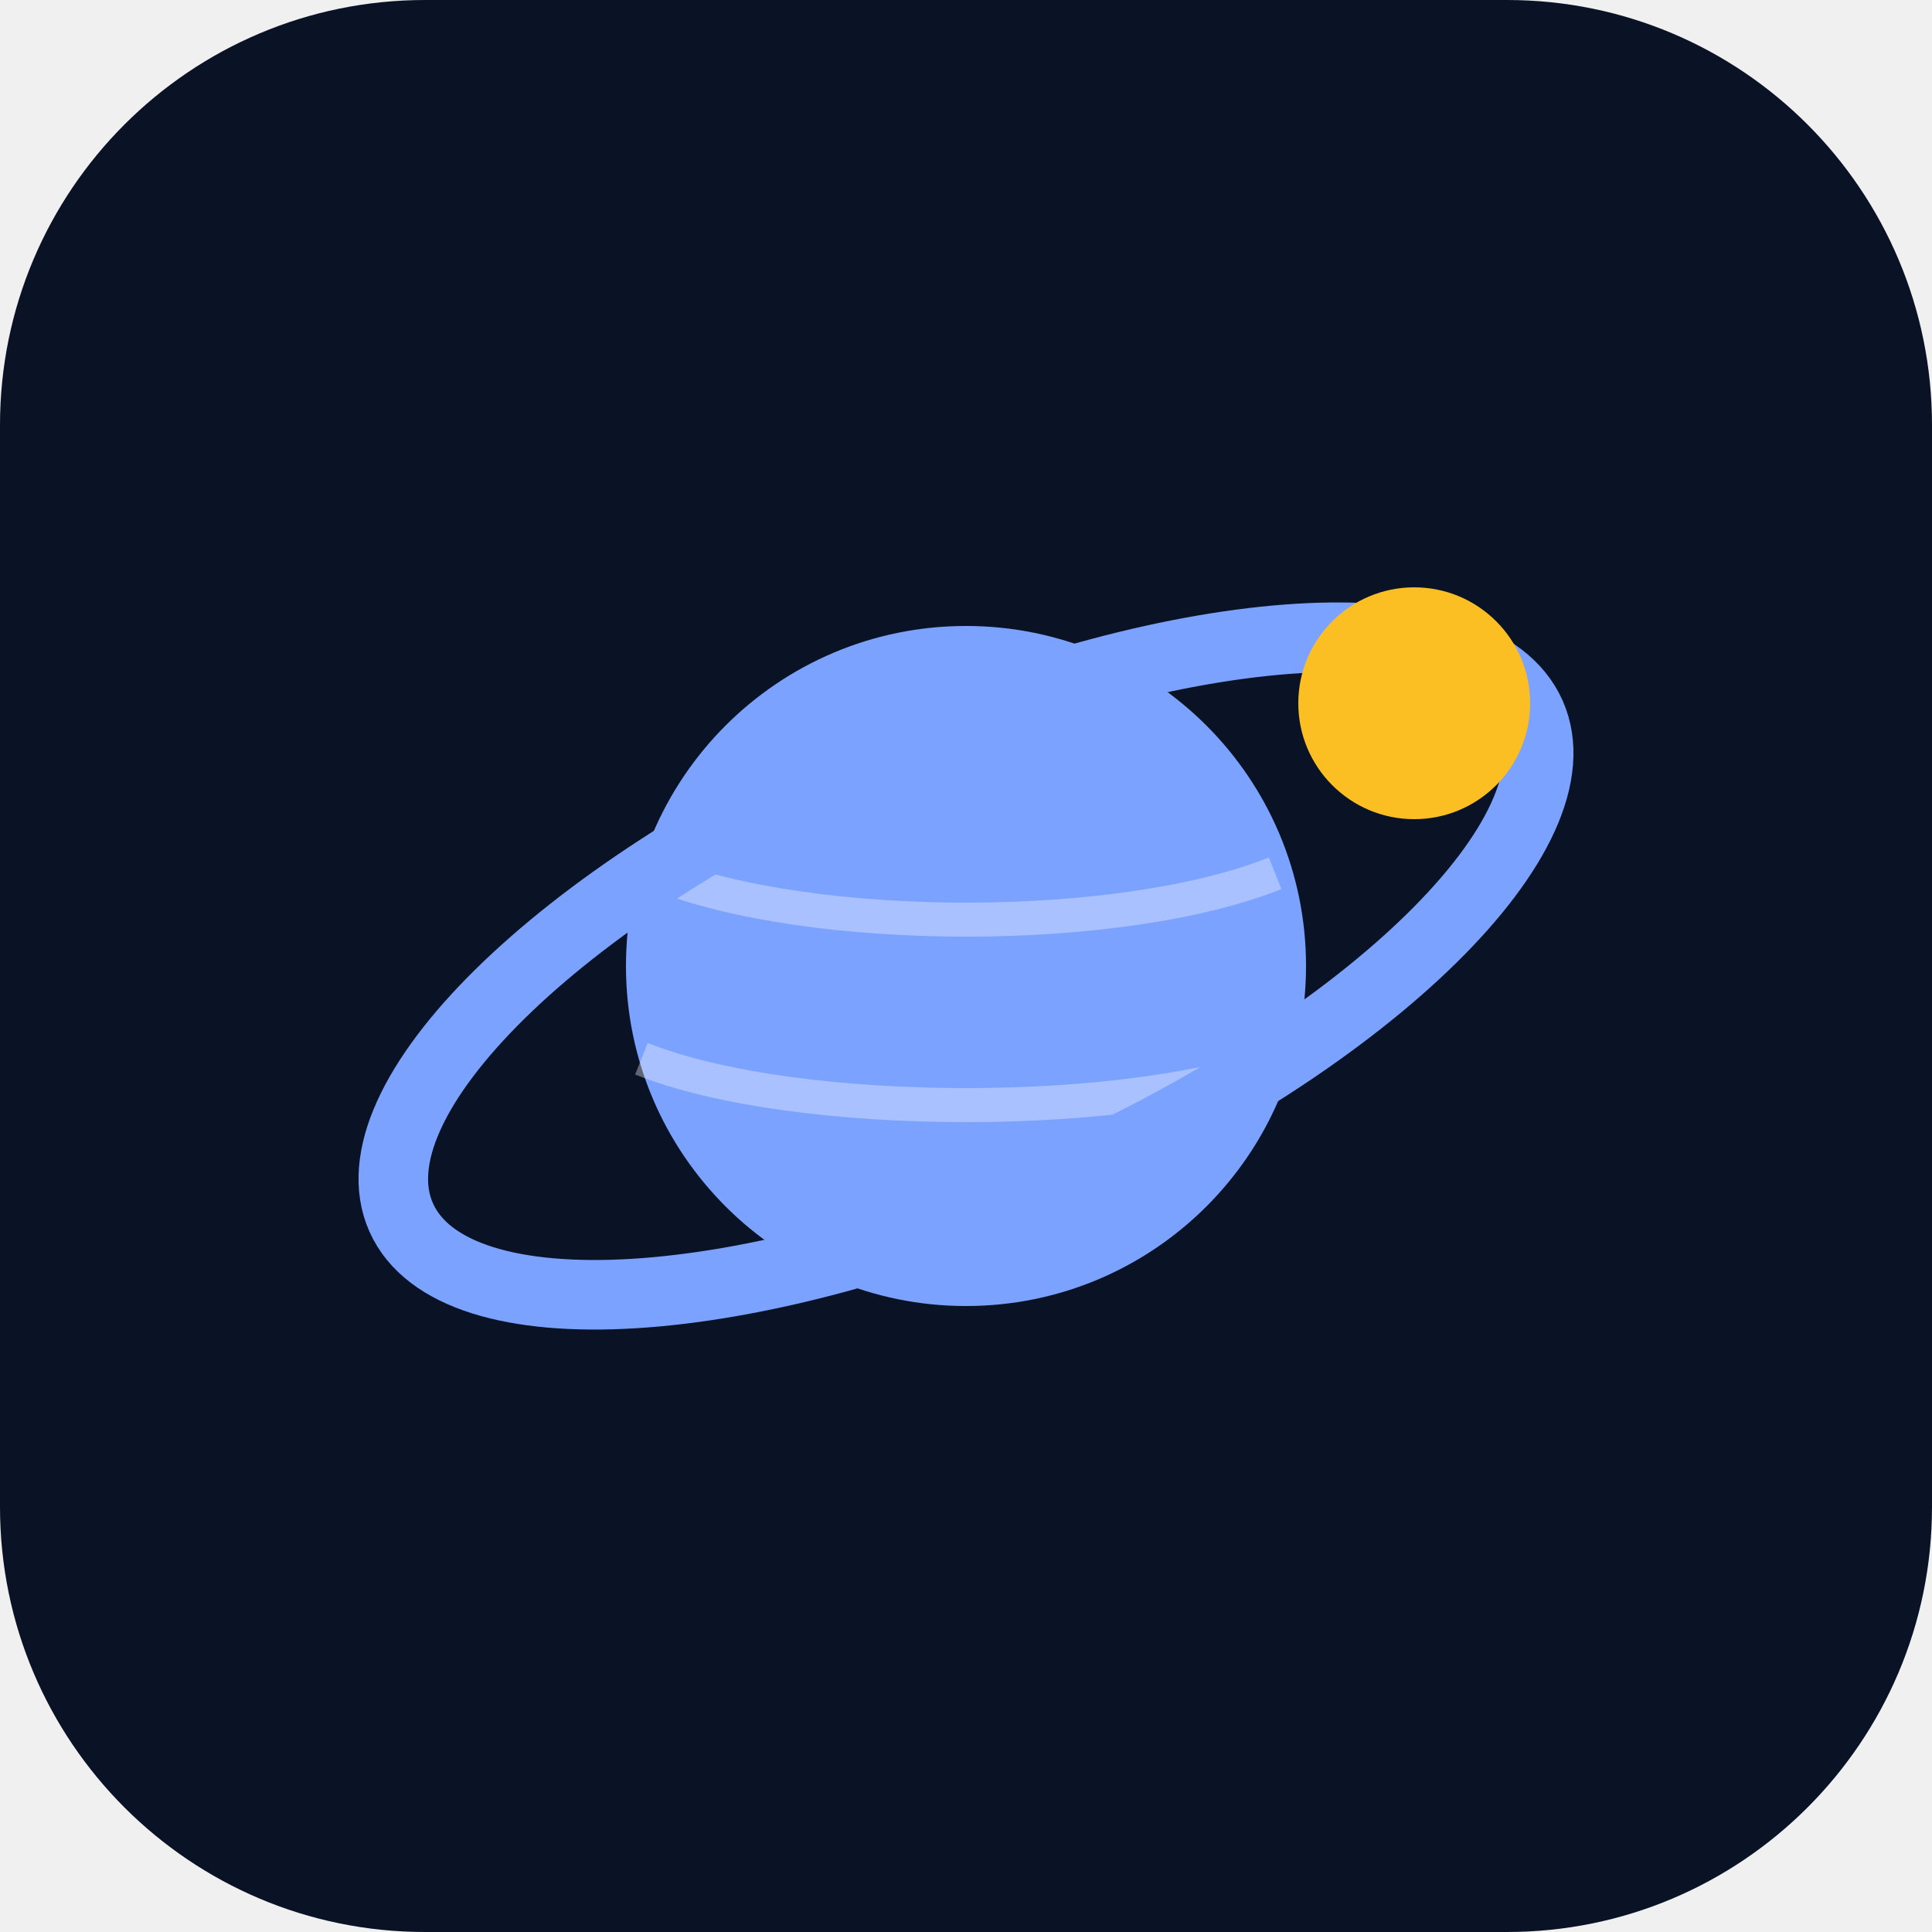
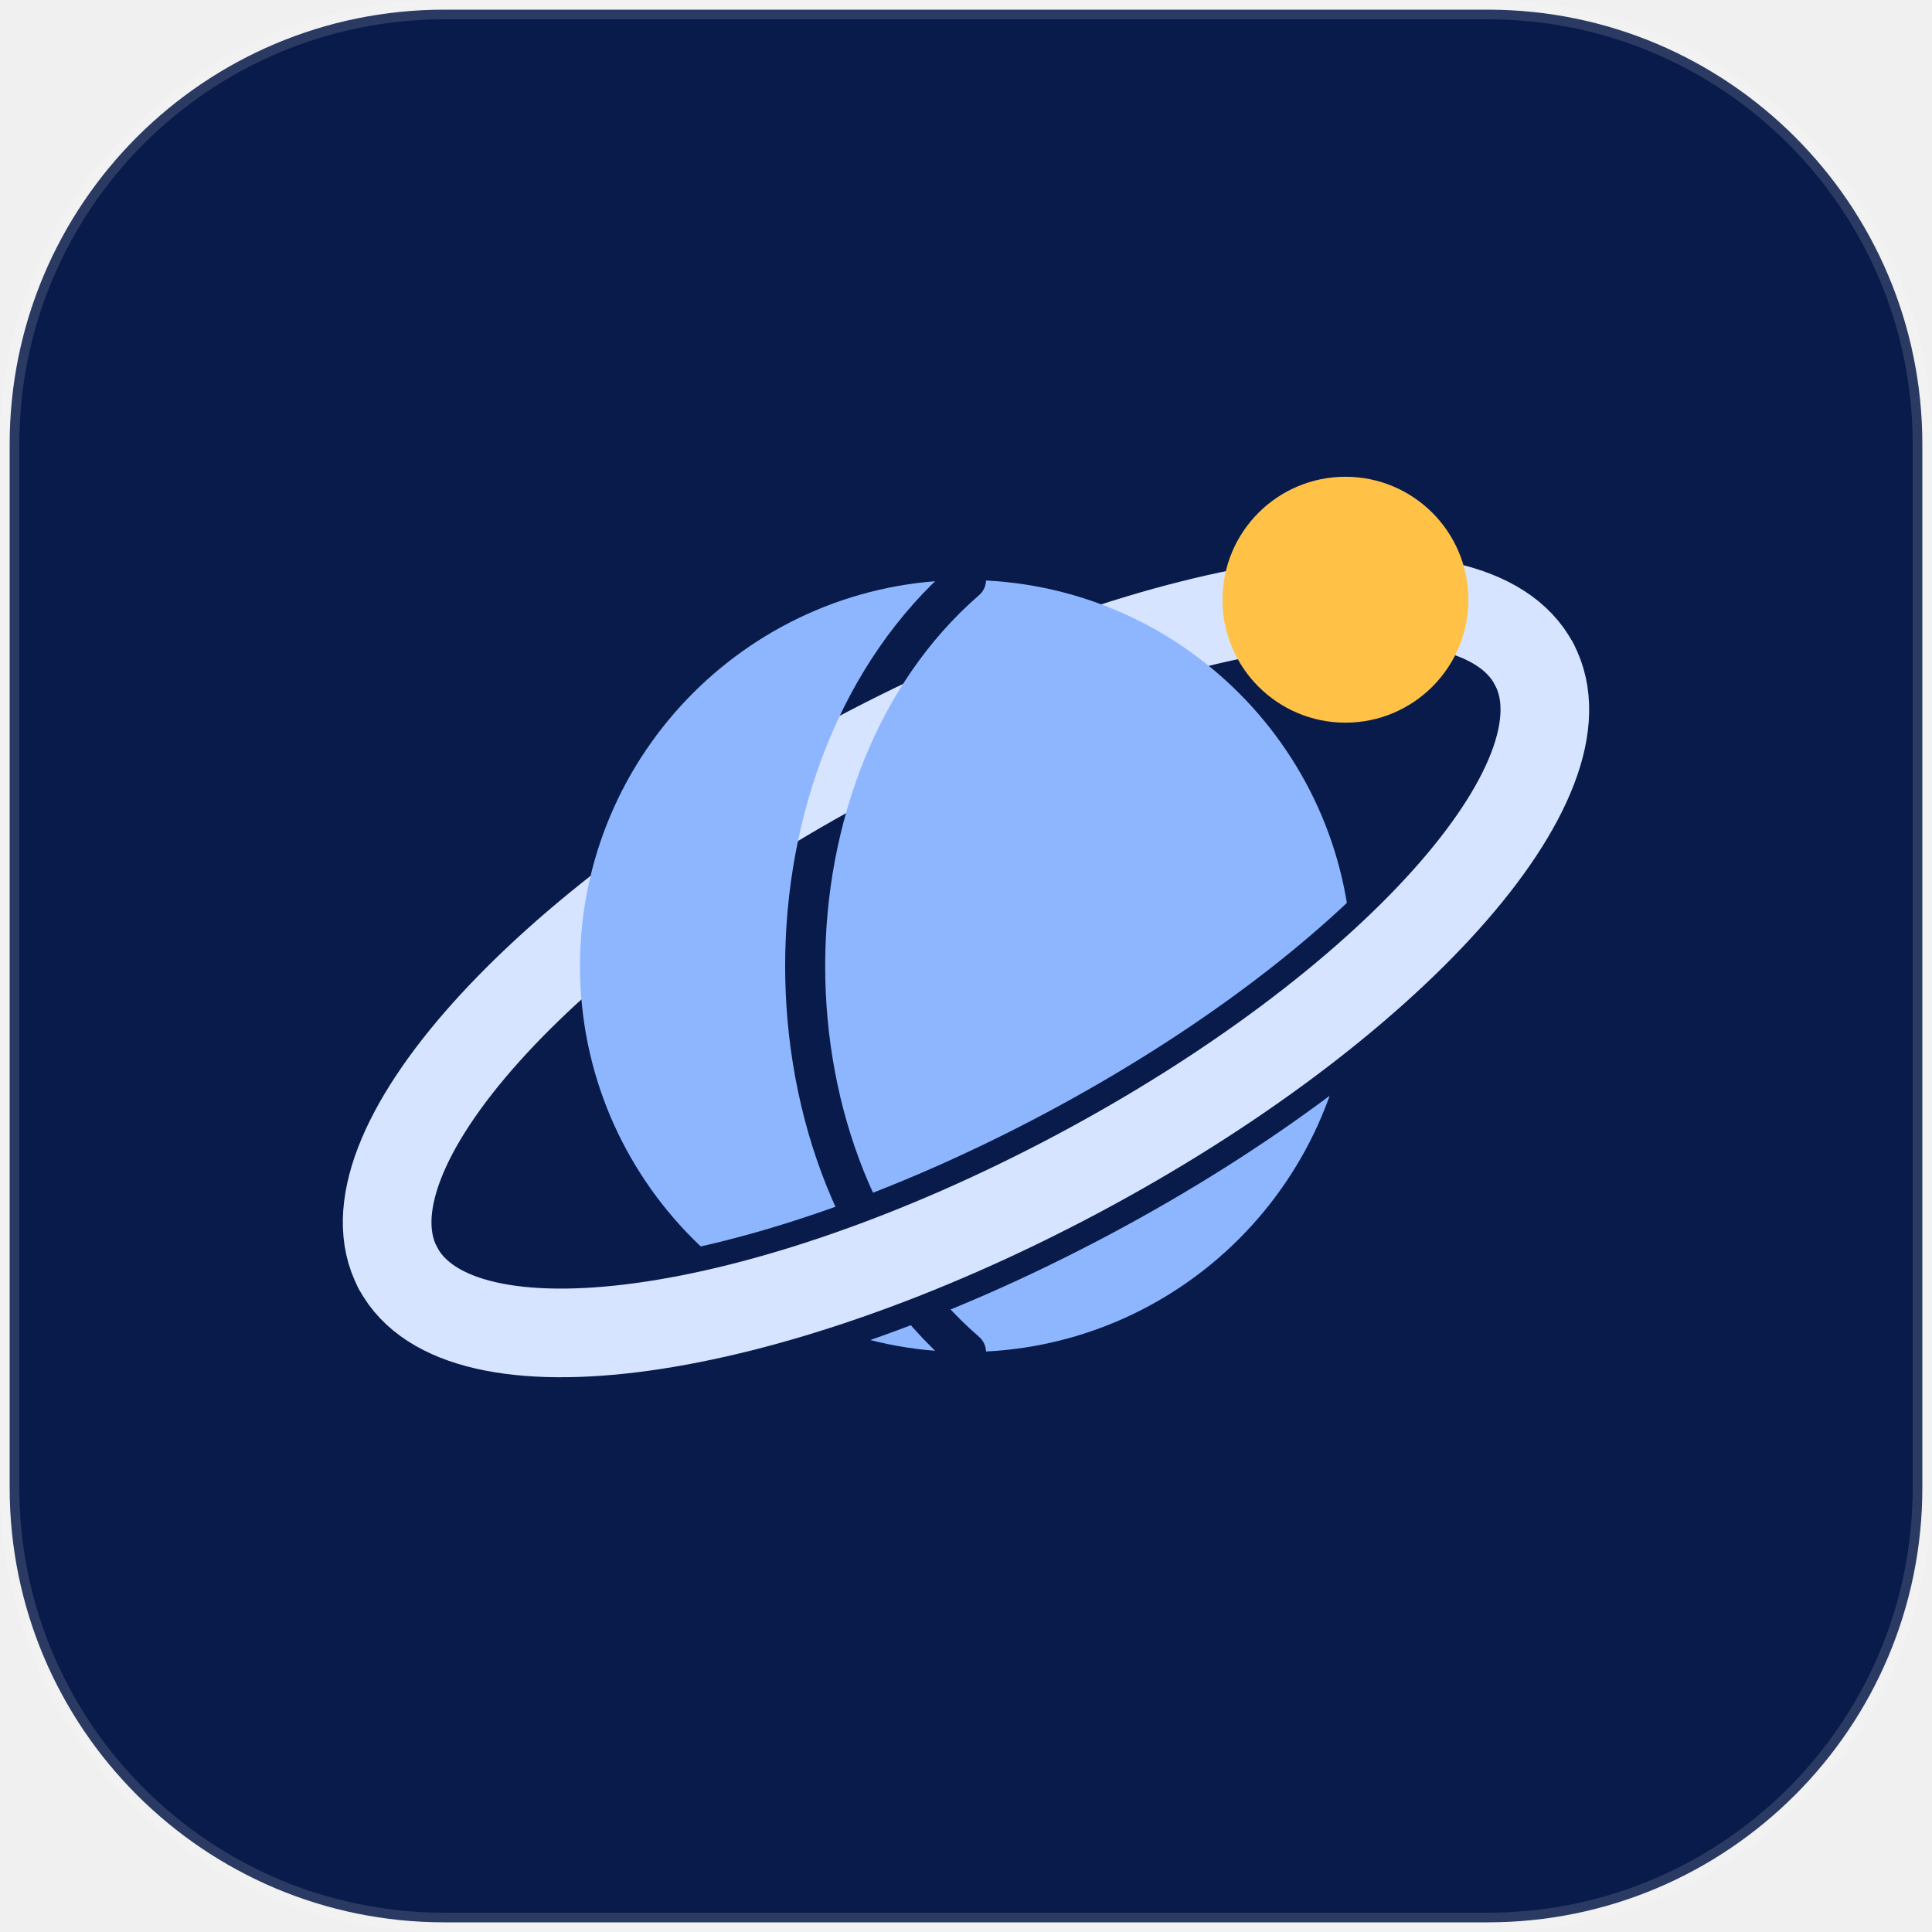
<svg xmlns="http://www.w3.org/2000/svg" viewBox="0 0 100 100" role="img" aria-label="OrbiJob">
-   <rect width="100" height="100" rx="22" fill="#0A1226" />
-   <g transform="translate(10 10) scale(.8)">
-     <circle cx="50" cy="50" r="22" fill="#7BA2FF" />
-     <path d="M30 44c10 4 30 4 40 0M29 56c10 4 32 4 42 0" stroke="#fff" stroke-opacity=".35" stroke-width="2.2" fill="none" />
-     <ellipse cx="50" cy="50" rx="40" ry="15" transform="rotate(-24 50 50)" fill="none" stroke="#7BA2FF" stroke-width="4.5" />
-     <circle cx="79" cy="33" r="7.5" fill="#FBBF24" />
+   <rect x=".5" y=".5" width="99" height="99" rx="22.5" fill="#081B4A" stroke="#FFFFFF" stroke-opacity=".14" stroke-width="1" />
+   <g transform="translate(13.00 13.00) scale(0.74)">
+     <mask id="ma10" maskUnits="userSpaceOnUse" x="0" y="0" width="100" height="100">
+       <rect width="100" height="100" fill="#fff" />
+       <g transform="translate(50 50) rotate(-28)">
+         <path d="M-45 0A45 16.5 0 0 0 45 0" stroke="#000" stroke-width="9.6" fill="none" />
+       </g>
+       <path d="M50 23C35 36 35 64 50 77" stroke="#000" stroke-width="2.8" fill="none" stroke-linecap="round" />
+     </mask>
+     <g transform="translate(50 50) rotate(-28)">
+       <path d="M-45 0A45 16.5 0 0 1 45 0" stroke="#D6E4FF" stroke-width="6.2" fill="none" stroke-linecap="round" />
+     </g>
+     <circle cx="50" cy="50" r="27" fill="#8DB6FF" mask="url(#ma10)" />
+     <g transform="translate(50 50) rotate(-28)">
+       <path d="M-45 0A45 16.5 0 0 0 45 0" stroke="#D6E4FF" stroke-width="6.2" fill="none" stroke-linecap="round" />
+     </g>
+     <circle cx="76.54" cy="24.38" r="8.6" fill="#FFC247" />
  </g>
</svg>
